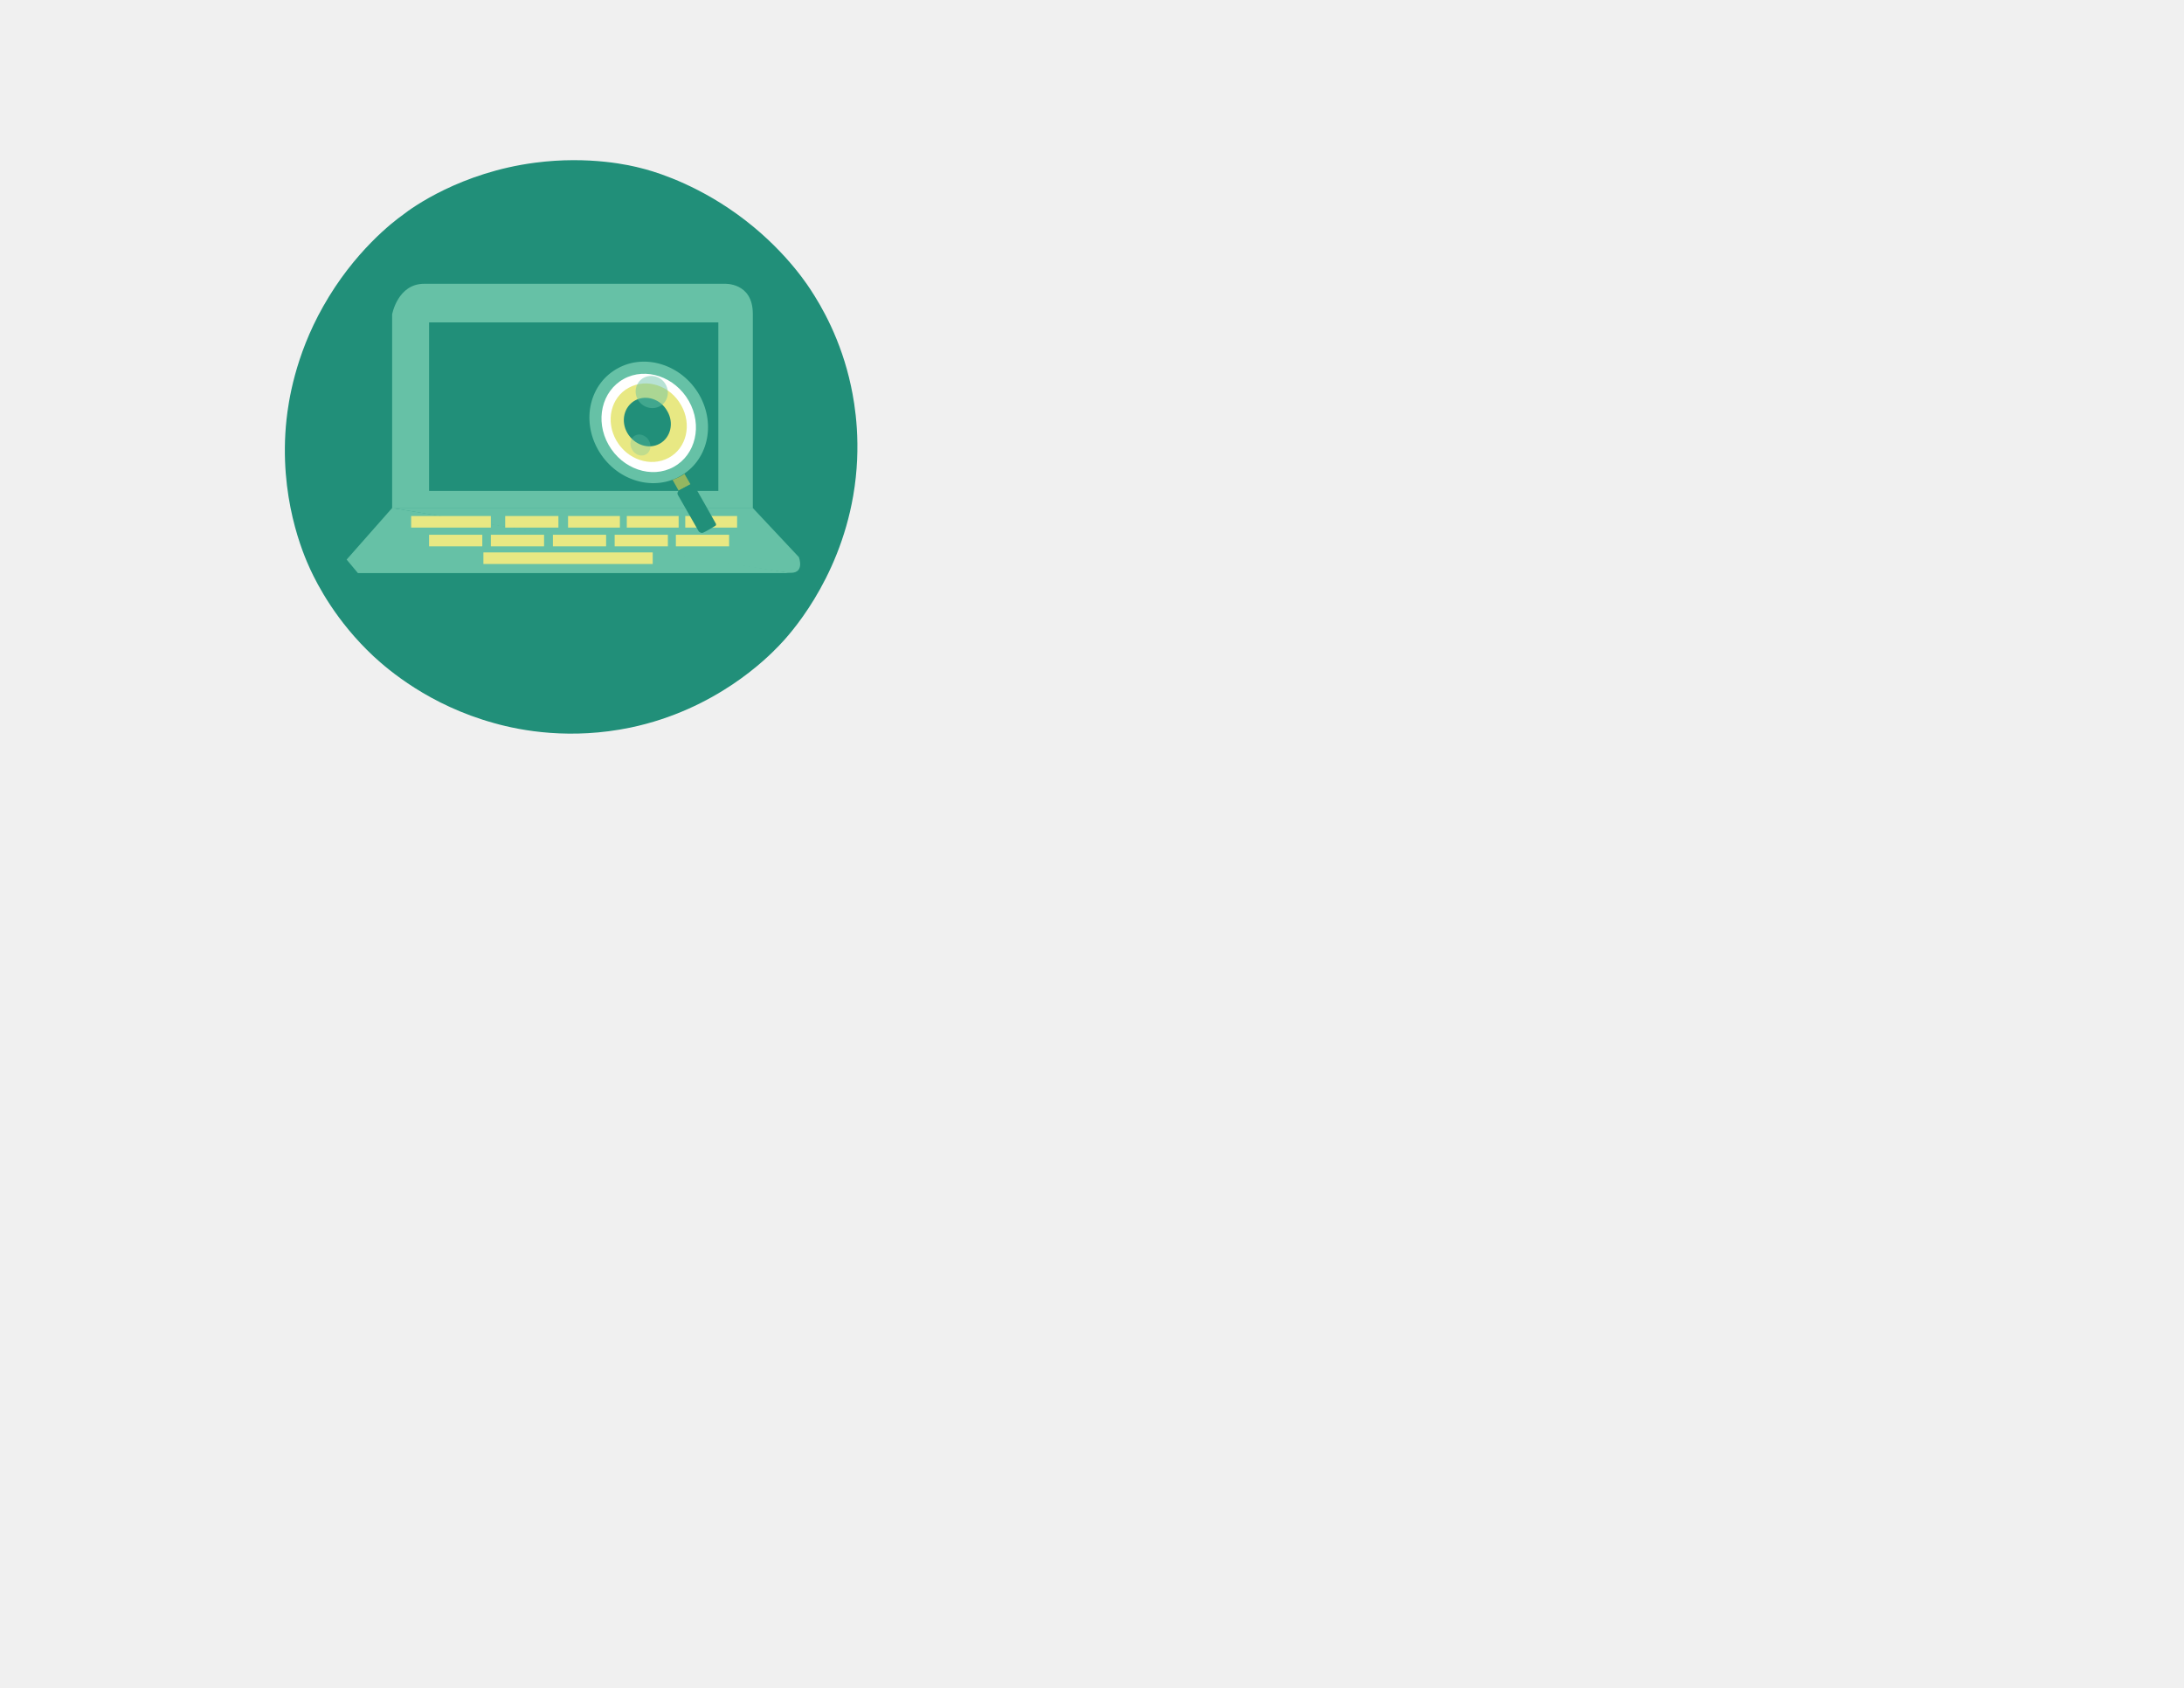
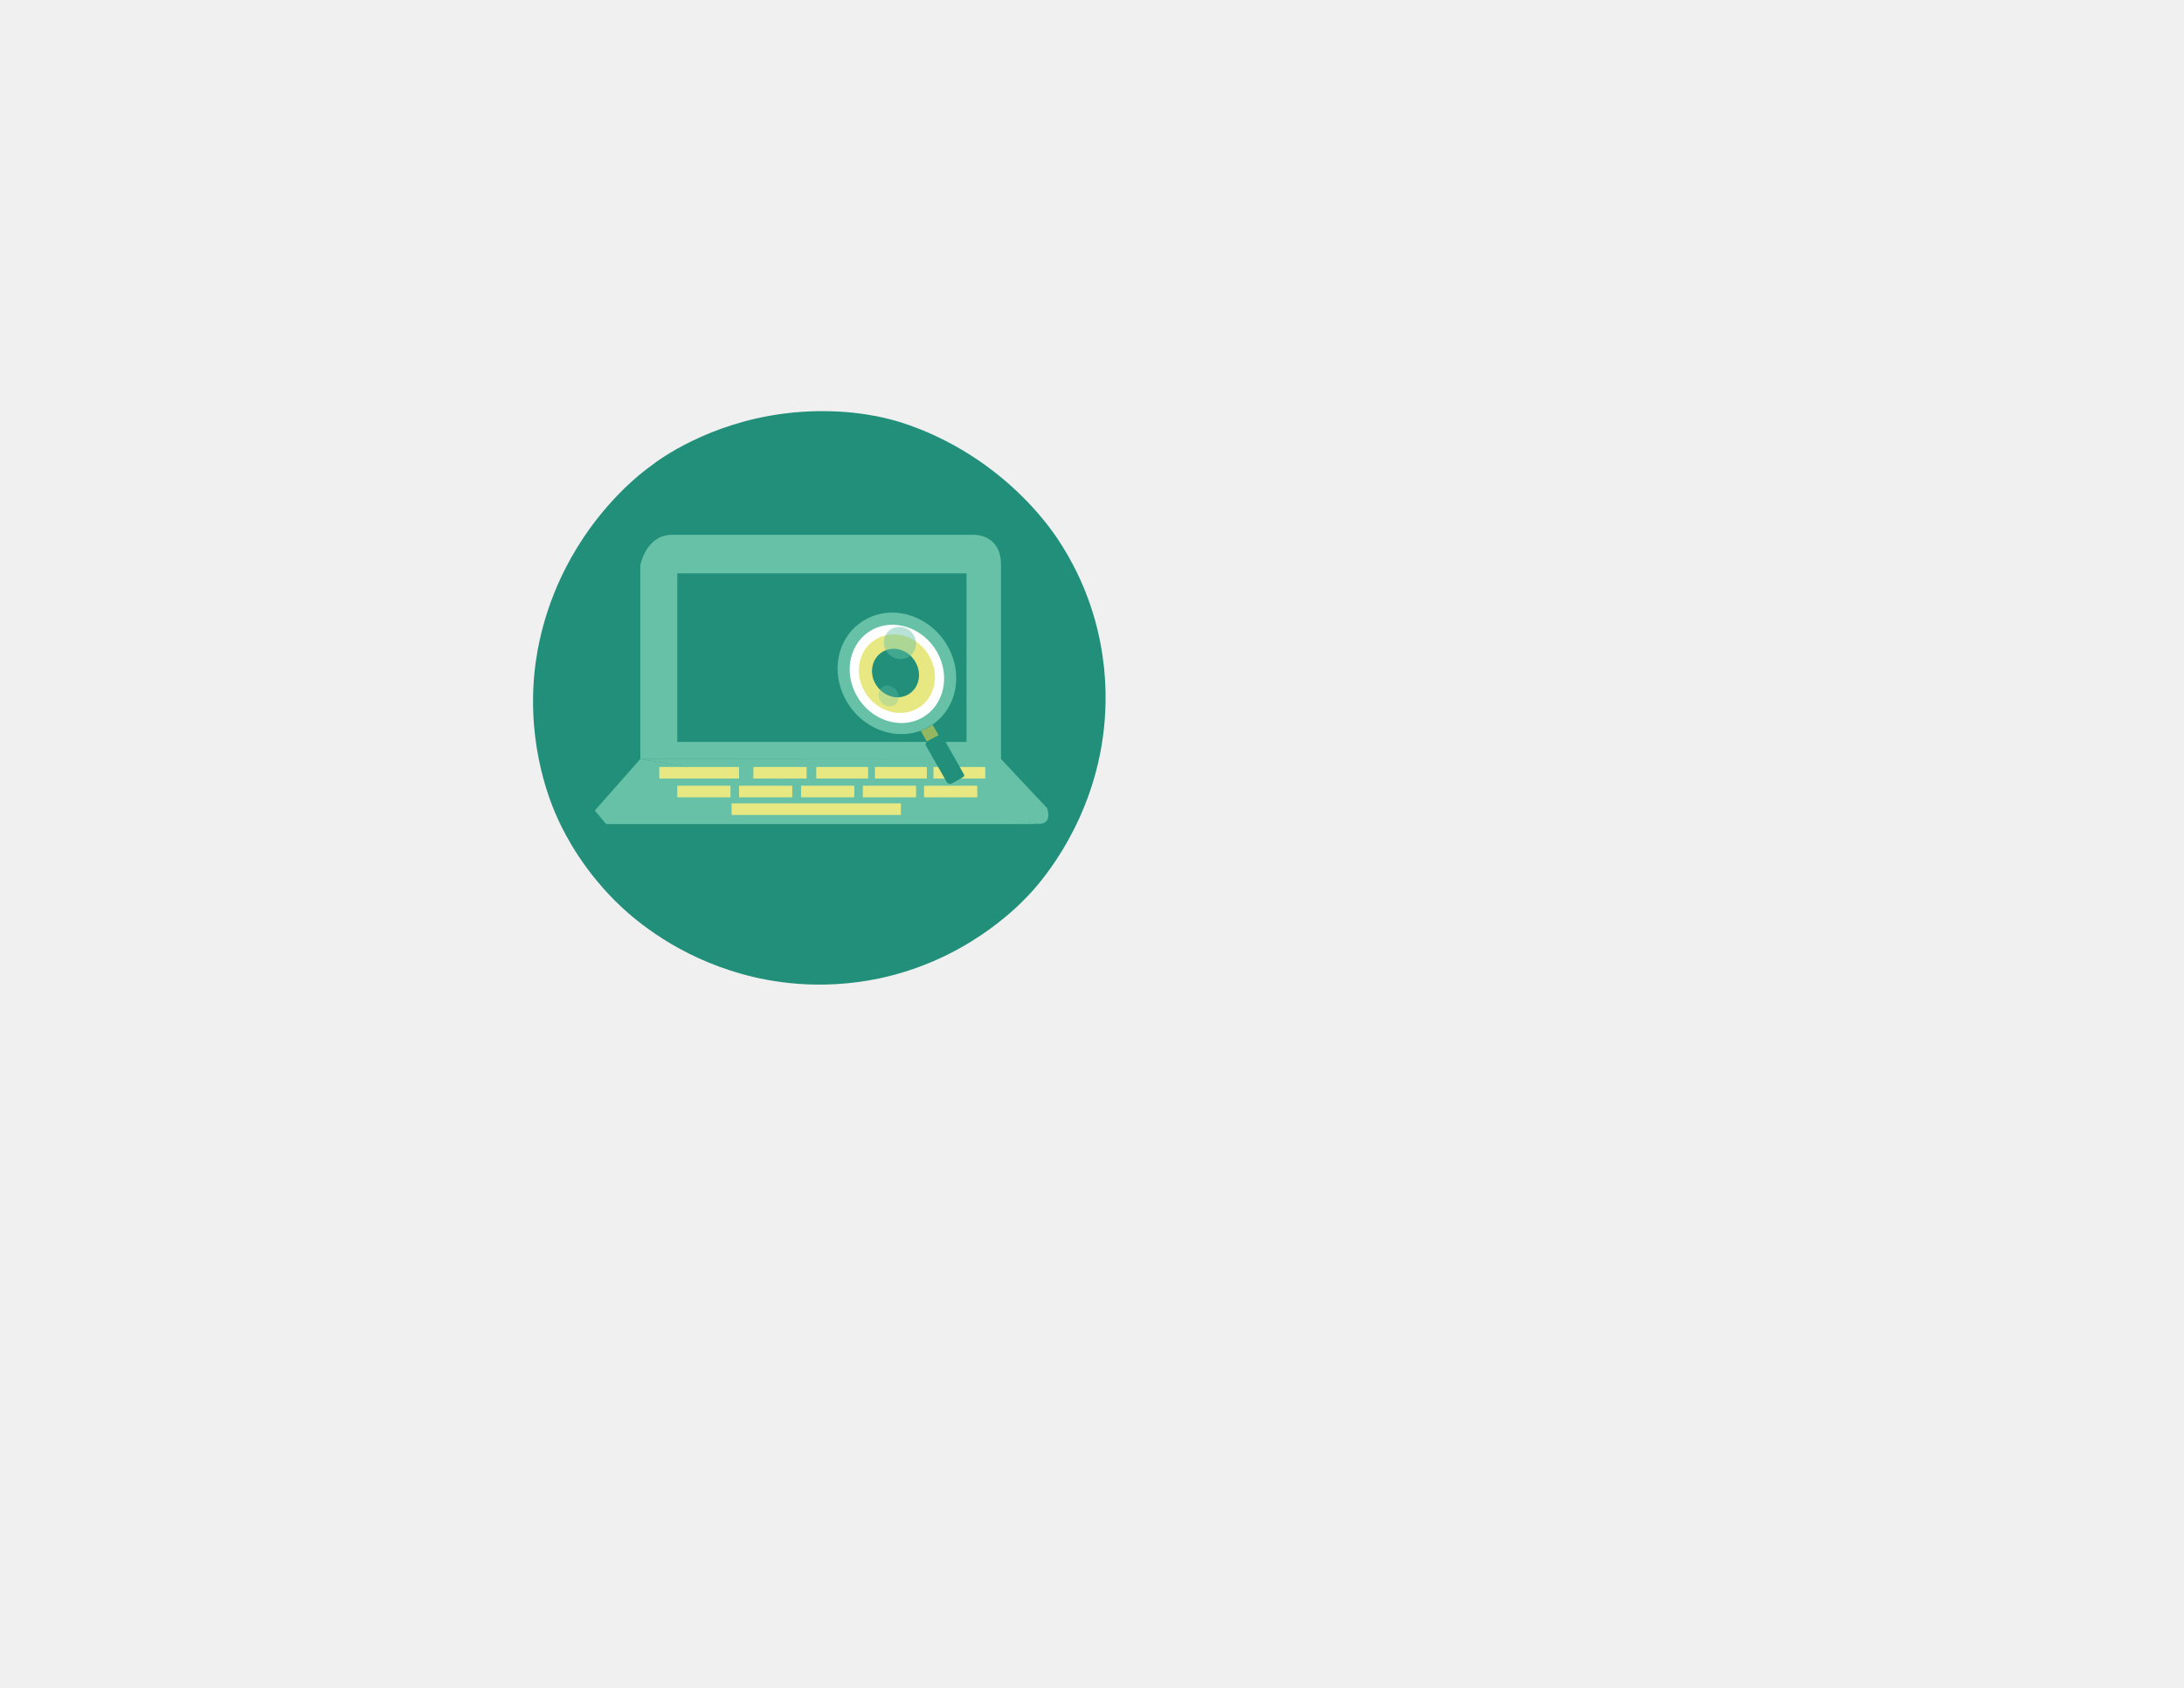
- <svg xmlns="http://www.w3.org/2000/svg" width="792" height="612" viewBox="90 91 792 612" enable-background="new 90 91 792 612">
-   <style type="text/css">.st0{fill:#218F79;} .st1{fill:#66C1A6;} .st2{fill:#E8E883;} .st3{fill:#FFFFFF;} .st4{opacity:0.47;fill:#66C1A6;enable-background:new ;} .st5{opacity:0.31;fill:#66C1A6;enable-background:new ;} .st6{fill:#94B761;}</style>
-   <path class="st0" d="M284 150c19.8-2.6 34.9 1 38.6 2 2.9.7 16.4 4.3 31.6 14.5 17.6 11.8 27.1 25.5 29.6 29.3 4.1 6.2 11.2 18.3 14.8 35.2 1.4 6.5 4 21.4.8 39.8-5.4 31.1-23.2 50.5-26.9 54.3-4.4 4.6-22.9 23.2-53.8 29.7-21.6 4.5-39.6 1.2-49.5-1.6-23.6-6.5-38.5-19.4-43.7-24.2-13.6-12.7-20.4-26-23-31.6-2.5-5.4-11.6-26.3-8.6-54.3.7-6.3 3-22.8 13.3-41 11.2-19.9 25.5-30.8 28.9-33.2 3.4-2.7 21.1-15.4 47.9-18.9z" />
-   <path class="st1" d="M232.2 275.2v-70.2s2-11.1 11.6-11.1h108.8s10.4-.7 10.4 10.9v70.5h-130.8v-.1zM376.8 298.8h-157l-4.1-4.9 16.5-18.7 144.6 23.6z" />
-   <path class="st0" d="M245.6 207.9h104.9v61.1h-104.9z" />
-   <path class="st1" d="M363 275.2l16.7 17.8s2.2 5.7-2.9 5.7-144.6-23.5-144.6-23.5h130.8z" />
-   <path class="st2" d="M239.1 278.1h28.9v4.2h-28.9zM273.2 278.1h19.3v4.2h-19.3zM245.6 284.9h19.3v4.2h-19.3zM268 284.9h19.3v4.2h-19.3zM290.5 284.9h19.3v4.2h-19.3zM312.9 284.9h19.3v4.2h-19.3zM335.1 284.9h19.3v4.2h-19.3zM296 278.1h18.8v4.2h-18.8zM317.3 278.1h18.8v4.2h-18.8zM338.5 278.1h18.8v4.2h-18.8zM265.3 291.3h61.4v4.2h-61.4z" />
-   <path class="st1" d="M343.6 234.2c6.2 10.9 3 24.1-7.2 29.6-10.1 5.5-23.3 1.2-29.5-9.7-6.2-10.9-3-24.1 7.2-29.6 10.1-5.5 23.3-1.1 29.5 9.7z" />
-   <path class="st3" d="M339.8 236.4c5 8.8 2.5 19.5-5.5 23.9-8 4.4-18.6.8-23.6-8s-2.5-19.5 5.5-23.9 18.6-.8 23.6 8z" />
-   <path class="st2" d="M337 237.9c4 7 2 15.6-4.5 19.1-6.5 3.5-15 .7-19-6.3s-2-15.6 4.5-19.1c6.5-3.6 15-.8 19 6.3z" />
-   <path class="st0" d="M332 240.1c2.5 4.3 1.2 9.6-2.8 11.8s-9.2.4-11.7-3.9-1.2-9.6 2.8-11.8 9.3-.5 11.7 3.9z" />
-   <path class="st4" d="M331.4 230.4c1.6 2.8.7 6.4-2.1 7.9s-6.4.4-8-2.4c-1.6-2.8-.7-6.4 2.1-7.9s6.4-.5 8 2.4z" />
-   <path class="st5" d="M325.3 250.7c1.1 1.9.6 4.2-1.1 5.1-1.7.9-4 .1-5-1.8-1.1-1.9-.6-4.2 1.1-5.1 1.6-.9 3.9-.1 5 1.8z" />
-   <path class="st6" d="M333.9 265l2.2 3.9 4.3-2.3-2.2-3.8s-.4.4-1.8 1.1c-1.4.7-2.5 1.1-2.5 1.1z" />
-   <path class="st0" d="M336.1 268.9s-.7.8-.3 1.5l7.6 13.3s.7.7 1.4.5c.8-.2 4.7-2.6 4.7-2.6s.4-.4 0-.9c-.3-.6-7.7-13.6-7.7-13.6s-.8-.8-1.4-.5c-.6.3-4.3 2.3-4.3 2.3z" />
+ <svg xmlns="http://www.w3.org/2000/svg" version="1.1" id="Layer_1" x="0px" y="0px" width="792px" height="612px" viewBox="0 0 792 612" style="enable-background:new 0 0 792 612;" xml:space="preserve">
+   <style type="text/css">
+ 	.st0{fill:#218F79;}
+ 	.st1{fill:#66C1A6;}
+ 	.st2{fill:#E8E883;}
+ 	.st3{fill:#FFFFFF;}
+ 	.st4{opacity:0.47;fill:#66C1A6;enable-background:new    ;}
+ 	.st5{opacity:0.31;fill:#66C1A6;enable-background:new    ;}
+ 	.st6{fill:#94B761;}
+ </style>
+   <g>
+     <path class="st0" d="M284,150c19.8-2.6,34.9,1,38.6,2c2.9,0.7,16.4,4.3,31.6,14.5c17.6,11.8,27.1,25.5,29.6,29.3   c4.1,6.2,11.2,18.3,14.8,35.2c1.4,6.5,4,21.4,0.8,39.8c-5.4,31.1-23.2,50.5-26.9,54.3c-4.4,4.6-22.9,23.2-53.8,29.7   c-21.6,4.5-39.6,1.2-49.5-1.6c-23.6-6.5-38.5-19.4-43.7-24.2c-13.6-12.7-20.4-26-23-31.6c-2.5-5.4-11.6-26.3-8.6-54.3   c0.7-6.3,3-22.8,13.3-41c11.2-19.9,25.5-30.8,28.9-33.2C239.5,166.2,257.2,153.5,284,150L284,150z" />
+     <path class="st1" d="M232.2,275.2V205c0,0,2-11.1,11.6-11.1h108.8c0,0,10.4-0.7,10.4,10.9v70.5L232.2,275.2L232.2,275.2   L232.2,275.2z M376.8,298.8h-157l-4.1-4.9l16.5-18.7L376.8,298.8z" />
+     <path class="st0" d="M245.6,207.9h104.9V269H245.6V207.9z" />
+     <path class="st1" d="M363,275.2l16.7,17.8c0,0,2.2,5.7-2.9,5.7s-144.6-23.5-144.6-23.5H363z" />
+     <path class="st2" d="M239.1,278.1H268v4.2h-28.9V278.1z M273.2,278.1h19.3v4.2h-19.3V278.1z M245.6,284.9h19.3v4.2h-19.3   L245.6,284.9z M268,284.9h19.3v4.2H268V284.9z M290.5,284.9h19.3v4.2h-19.3V284.9z M312.9,284.9h19.3v4.2h-19.3V284.9z    M335.1,284.9h19.3v4.2h-19.3V284.9z M296,278.1h18.8v4.2H296V278.1z M317.3,278.1h18.8v4.2h-18.8V278.1z M338.5,278.1h18.8v4.2   h-18.8V278.1z M265.3,291.3h61.4v4.2h-61.4V291.3z" />
+     <path class="st1" d="M343.6,234.2c6.2,10.9,3,24.1-7.2,29.6c-10.1,5.5-23.3,1.2-29.5-9.7c-6.2-10.9-3-24.1,7.2-29.6   C324.2,219,337.4,223.4,343.6,234.2L343.6,234.2z" />
+     <path class="st3" d="M339.8,236.4c5,8.8,2.5,19.5-5.5,23.9s-18.6,0.8-23.6-8s-2.5-19.5,5.5-23.9S334.8,227.6,339.8,236.4z" />
+     <path class="st2" d="M337,237.9c4,7,2,15.6-4.5,19.1s-15,0.7-19-6.3s-2-15.6,4.5-19.1C324.5,228,333,230.8,337,237.9z" />
+     <path class="st0" d="M332,240.1c2.5,4.3,1.2,9.6-2.8,11.8s-9.2,0.4-11.7-3.9s-1.2-9.6,2.8-11.8S329.6,235.7,332,240.1z" />
+     <path class="st4" d="M331.4,230.4c1.6,2.8,0.7,6.4-2.1,7.9s-6.4,0.4-8-2.4c-1.6-2.8-0.7-6.4,2.1-7.9S329.8,227.5,331.4,230.4z" />
+     <path class="st5" d="M325.3,250.7c1.1,1.9,0.6,4.2-1.1,5.1s-4,0.1-5-1.8c-1.1-1.9-0.6-4.2,1.1-5.1   C321.9,248,324.2,248.8,325.3,250.7z" />
+     <path class="st6" d="M333.9,265l2.2,3.9l4.3-2.3l-2.2-3.8c0,0-0.4,0.4-1.8,1.1S333.9,265,333.9,265L333.9,265z" />
+     <path class="st0" d="M336.1,268.9c0,0-0.7,0.8-0.3,1.5l7.6,13.3c0,0,0.7,0.7,1.4,0.5c0.8-0.2,4.7-2.6,4.7-2.6s0.4-0.4,0-0.9   c-0.3-0.6-7.7-13.6-7.7-13.6s-0.8-0.8-1.4-0.5S336.1,268.9,336.1,268.9L336.1,268.9z" />
+   </g>
</svg>
